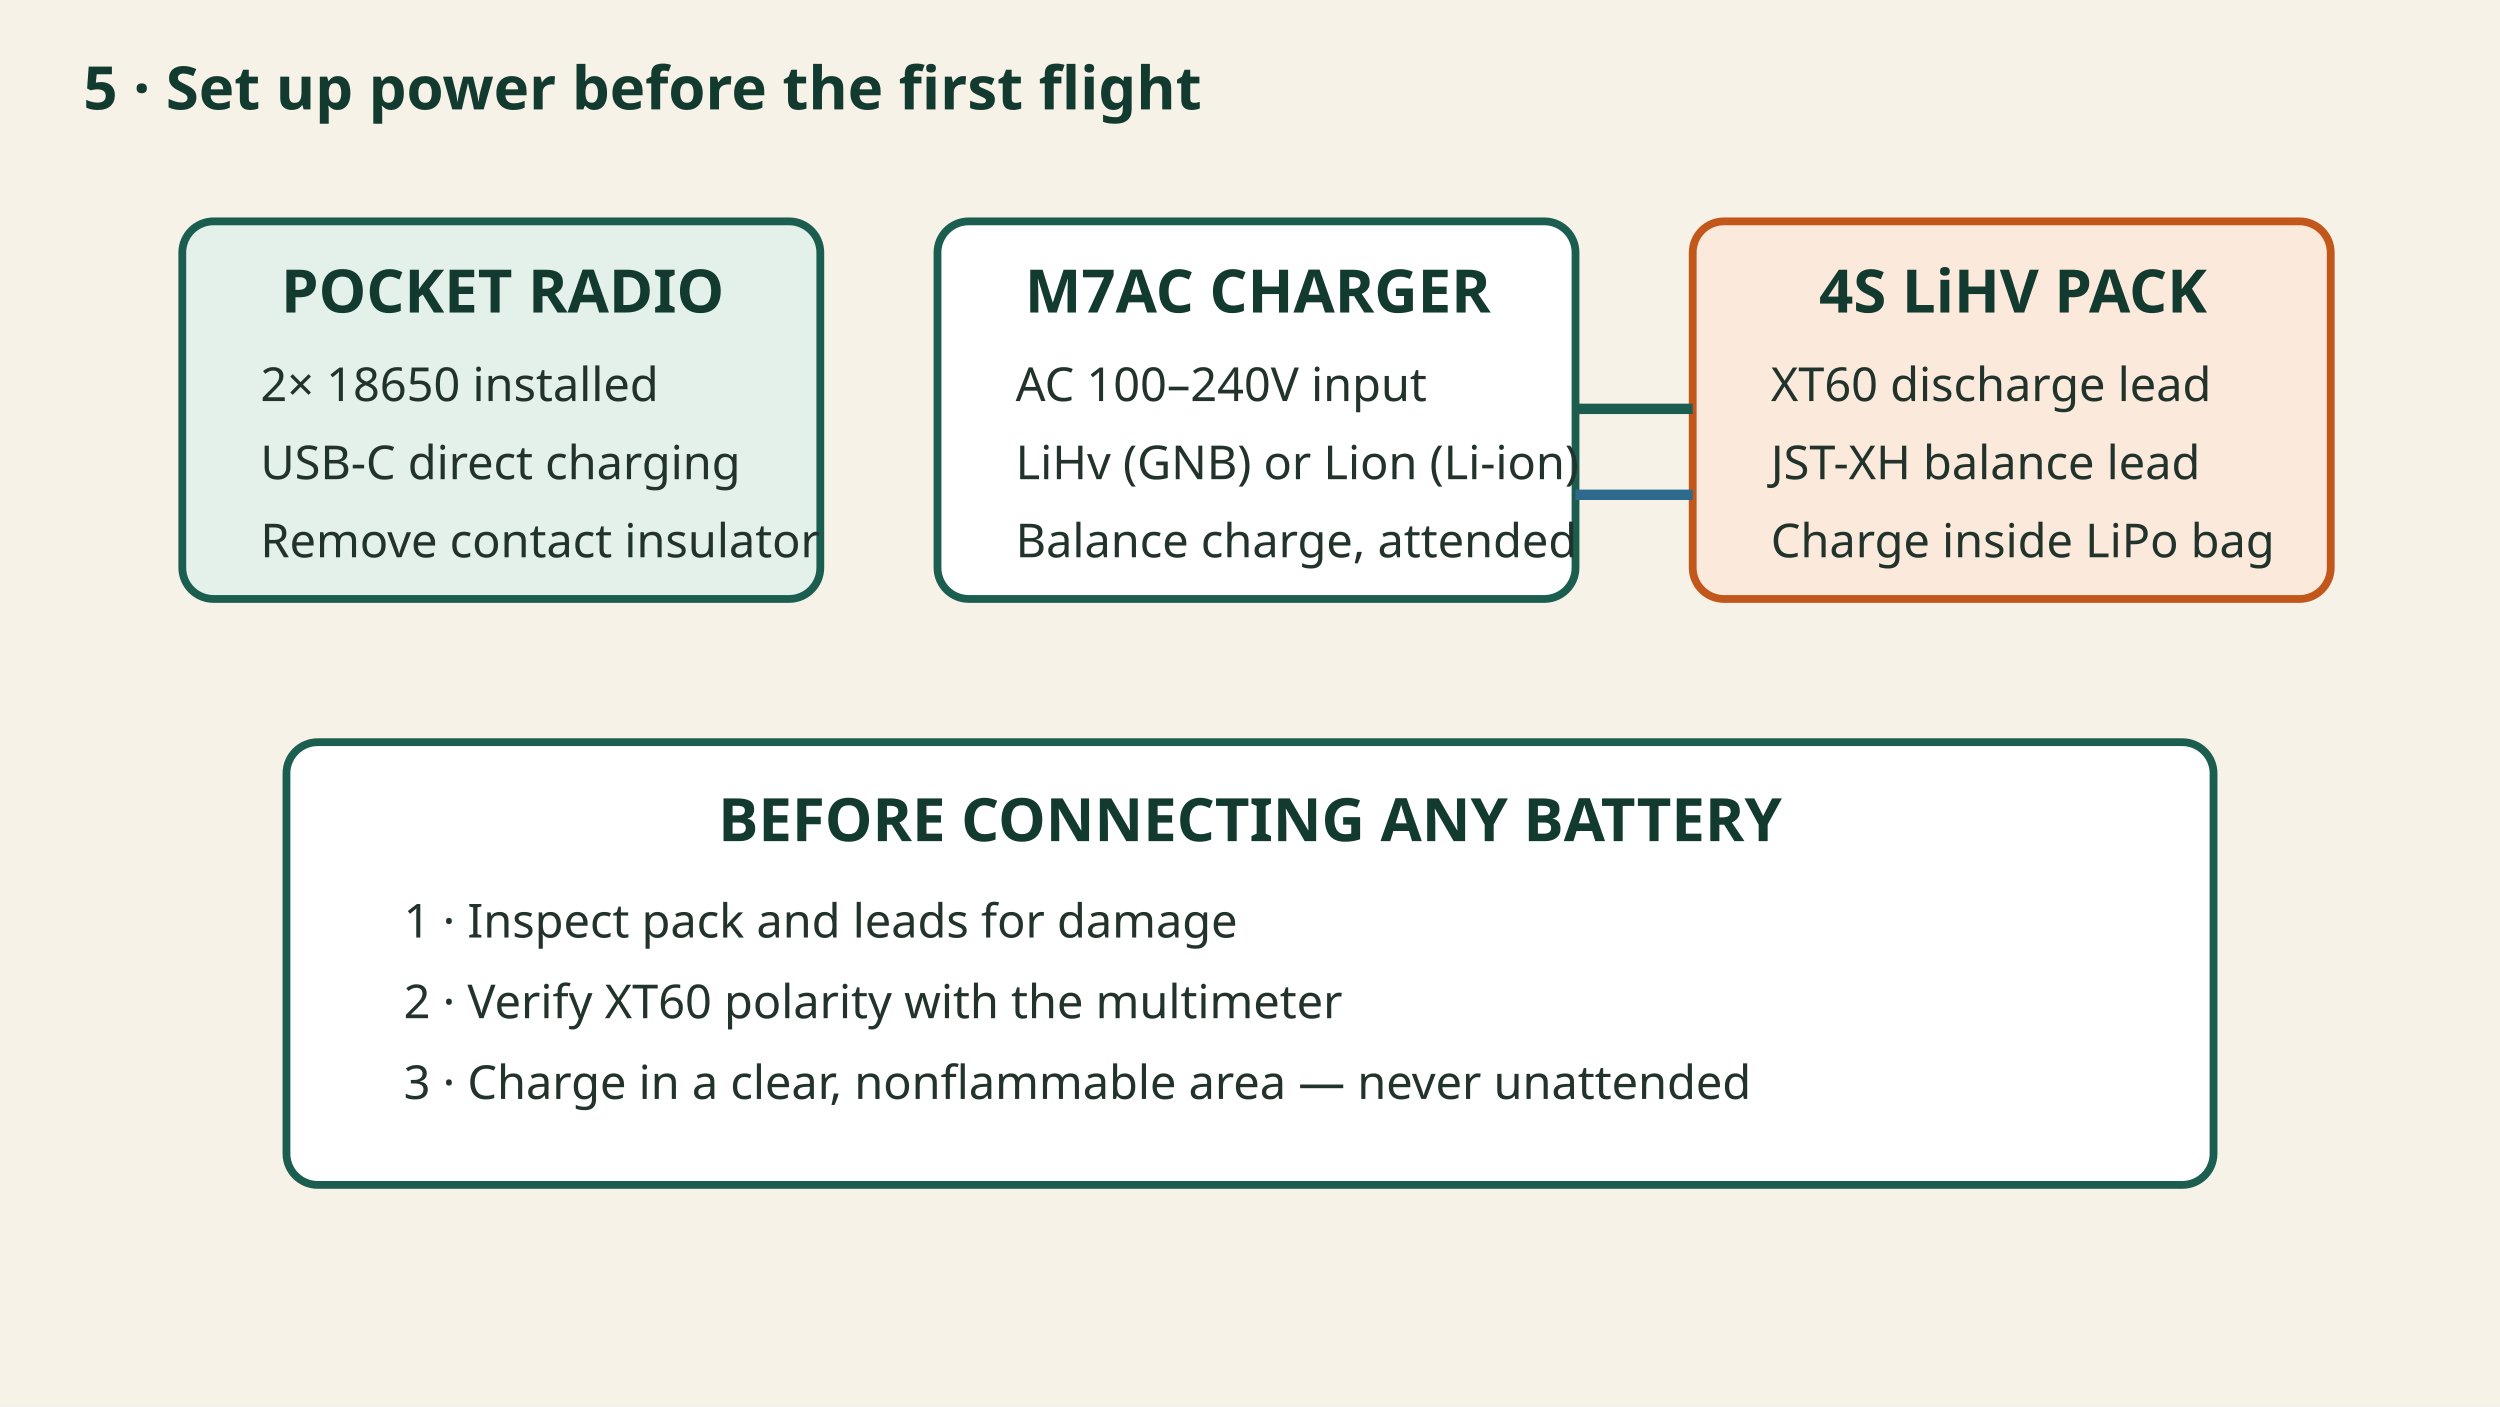
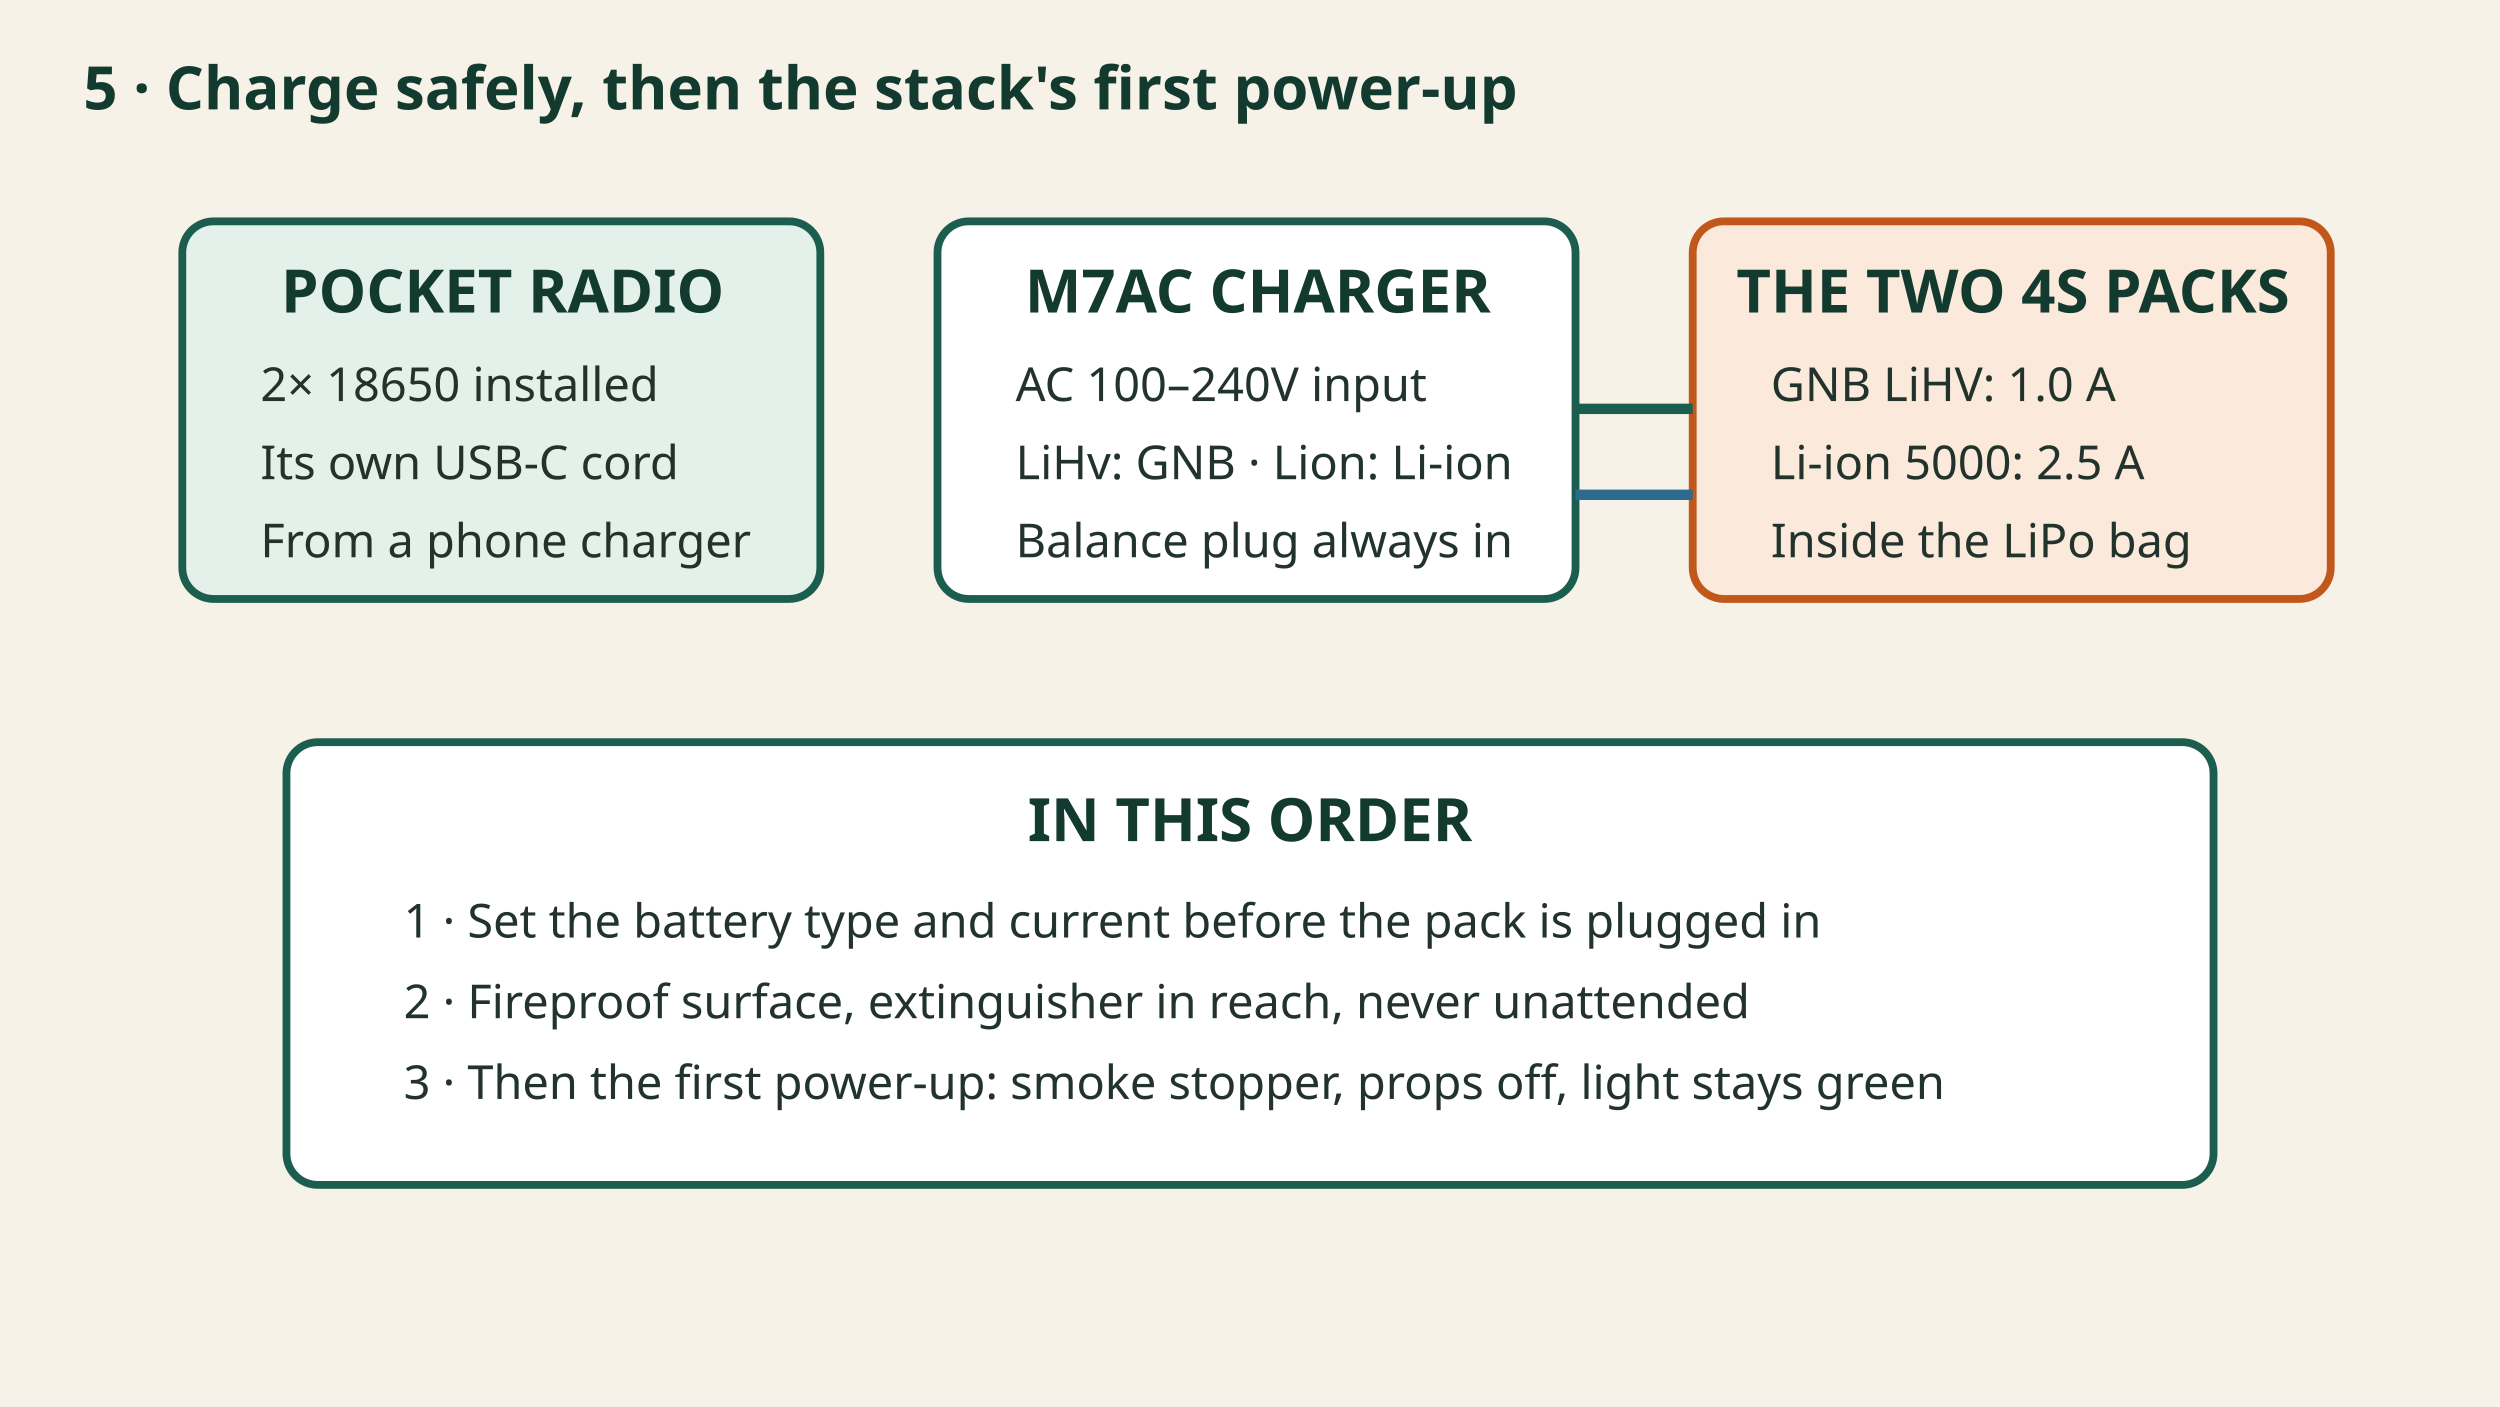
<svg xmlns="http://www.w3.org/2000/svg" viewBox="0 0 960 540" role="img" aria-labelledby="title desc">
  <rect width="960" height="540" fill="#f7f2e8" />
  <style>.t{font:700 23px 'Segoe UI',sans-serif;fill:#123a2e}.s{font:18px 'Segoe UI',sans-serif;fill:#21332b}.b{fill:#fff;stroke:#1b5e4f;stroke-width:3;rx:12}.a{fill:#e4f0ea;stroke:#1b5e4f;stroke-width:3;rx:12}.w{fill:#fbe9dc;stroke:#c2571b;stroke-width:3;rx:12}.g{stroke:#1b5e4f;stroke-width:4;fill:none}.u{stroke:#2d6a8e;stroke-width:4;fill:none}</style>
-   <text x="32" y="42" class="t">5 · Set up power before the first flight</text>
+   <text x="32" y="42" class="t">5 · Charge safely, then the stack's first power-up</text>
  <rect x="70" y="85" width="245" height="145" class="a" />
  <text x="193" y="120" text-anchor="middle" class="t">POCKET RADIO</text>
  <text x="100" y="154" class="s">2× 18650 installed</text>
-   <text x="100" y="184" class="s">USB-C direct charging</text>
-   <text x="100" y="214" class="s">Remove contact insulator</text>
+   <text x="100" y="184" class="s">Its own USB-C cord</text>
+   <text x="100" y="214" class="s">From a phone charger</text>
  <rect x="360" y="85" width="245" height="145" class="b" />
  <text x="483" y="120" text-anchor="middle" class="t">M7AC CHARGER</text>
  <text x="390" y="154" class="s">AC 100–240V input</text>
-   <text x="390" y="184" class="s">LiHv (GNB) or Lion (Li-ion)</text>
-   <text x="390" y="214" class="s">Balance charge, attended</text>
+   <text x="390" y="184" class="s">LiHv: GNB · Lion: Li-ion</text>
+   <text x="390" y="214" class="s">Balance plug always in</text>
  <rect x="650" y="85" width="245" height="145" class="w" />
-   <text x="773" y="120" text-anchor="middle" class="t">4S LiHV PACK</text>
-   <text x="680" y="154" class="s">XT60 discharge lead</text>
-   <text x="680" y="184" class="s">JST-XH balance lead</text>
-   <text x="680" y="214" class="s">Charge inside LiPo bag</text>
+   <text x="773" y="120" text-anchor="middle" class="t">THE TWO 4S PACKS</text>
+   <text x="680" y="154" class="s">GNB LiHV: 1.0 A</text>
+   <text x="680" y="184" class="s">Li-ion 5000: 2.5 A</text>
+   <text x="680" y="214" class="s">Inside the LiPo bag</text>
  <path d="M605 157 H650" class="g" />
  <path d="M605 190 H650" class="u" />
  <rect x="110" y="285" width="740" height="170" class="b" />
-   <text x="480" y="323" text-anchor="middle" class="t">BEFORE CONNECTING ANY BATTERY</text>
-   <text x="155" y="360" class="s">1 · Inspect pack and leads for damage</text>
-   <text x="155" y="391" class="s">2 · Verify XT60 polarity with the multimeter</text>
-   <text x="155" y="422" class="s">3 · Charge in a clear, nonflammable area — never unattended</text>
+   <text x="480" y="323" text-anchor="middle" class="t">IN THIS ORDER</text>
+   <text x="155" y="360" class="s">1 · Set the battery type and current before the pack is plugged in</text>
+   <text x="155" y="391" class="s">2 · Fireproof surface, extinguisher in reach, never unattended</text>
+   <text x="155" y="422" class="s">3 · Then the first power-up: smoke stopper, props off, light stays green</text>
</svg>
